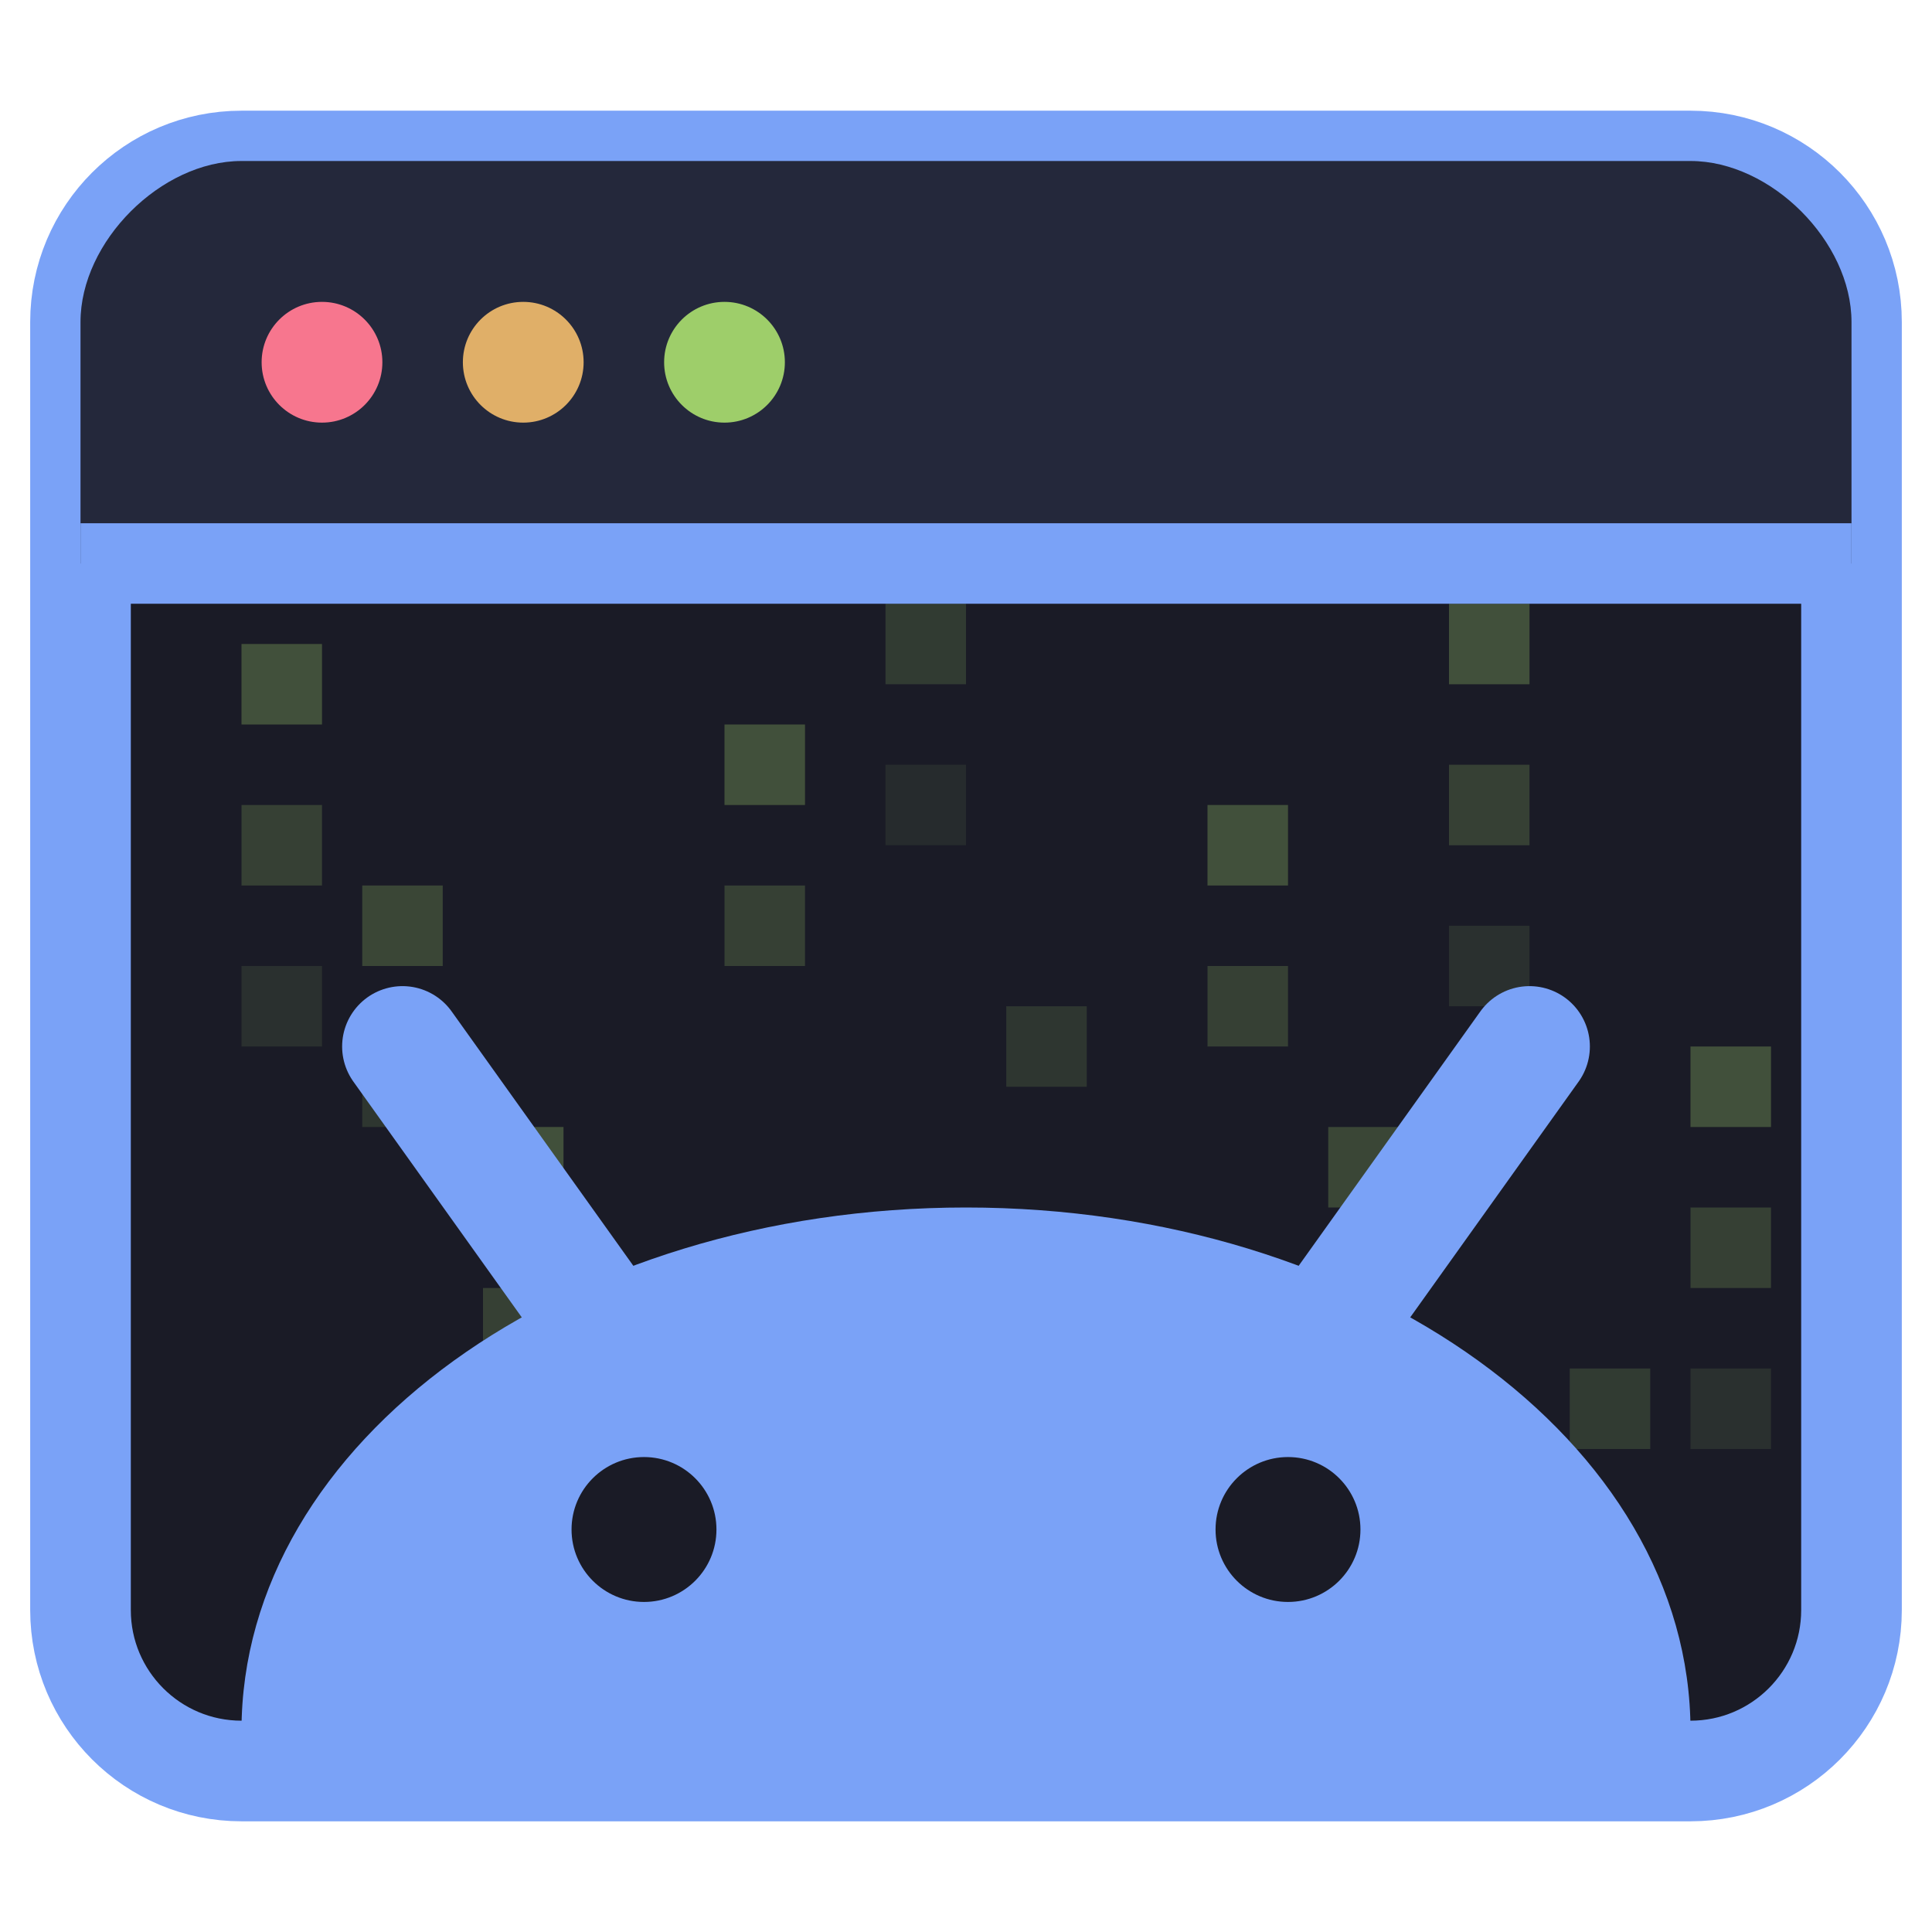
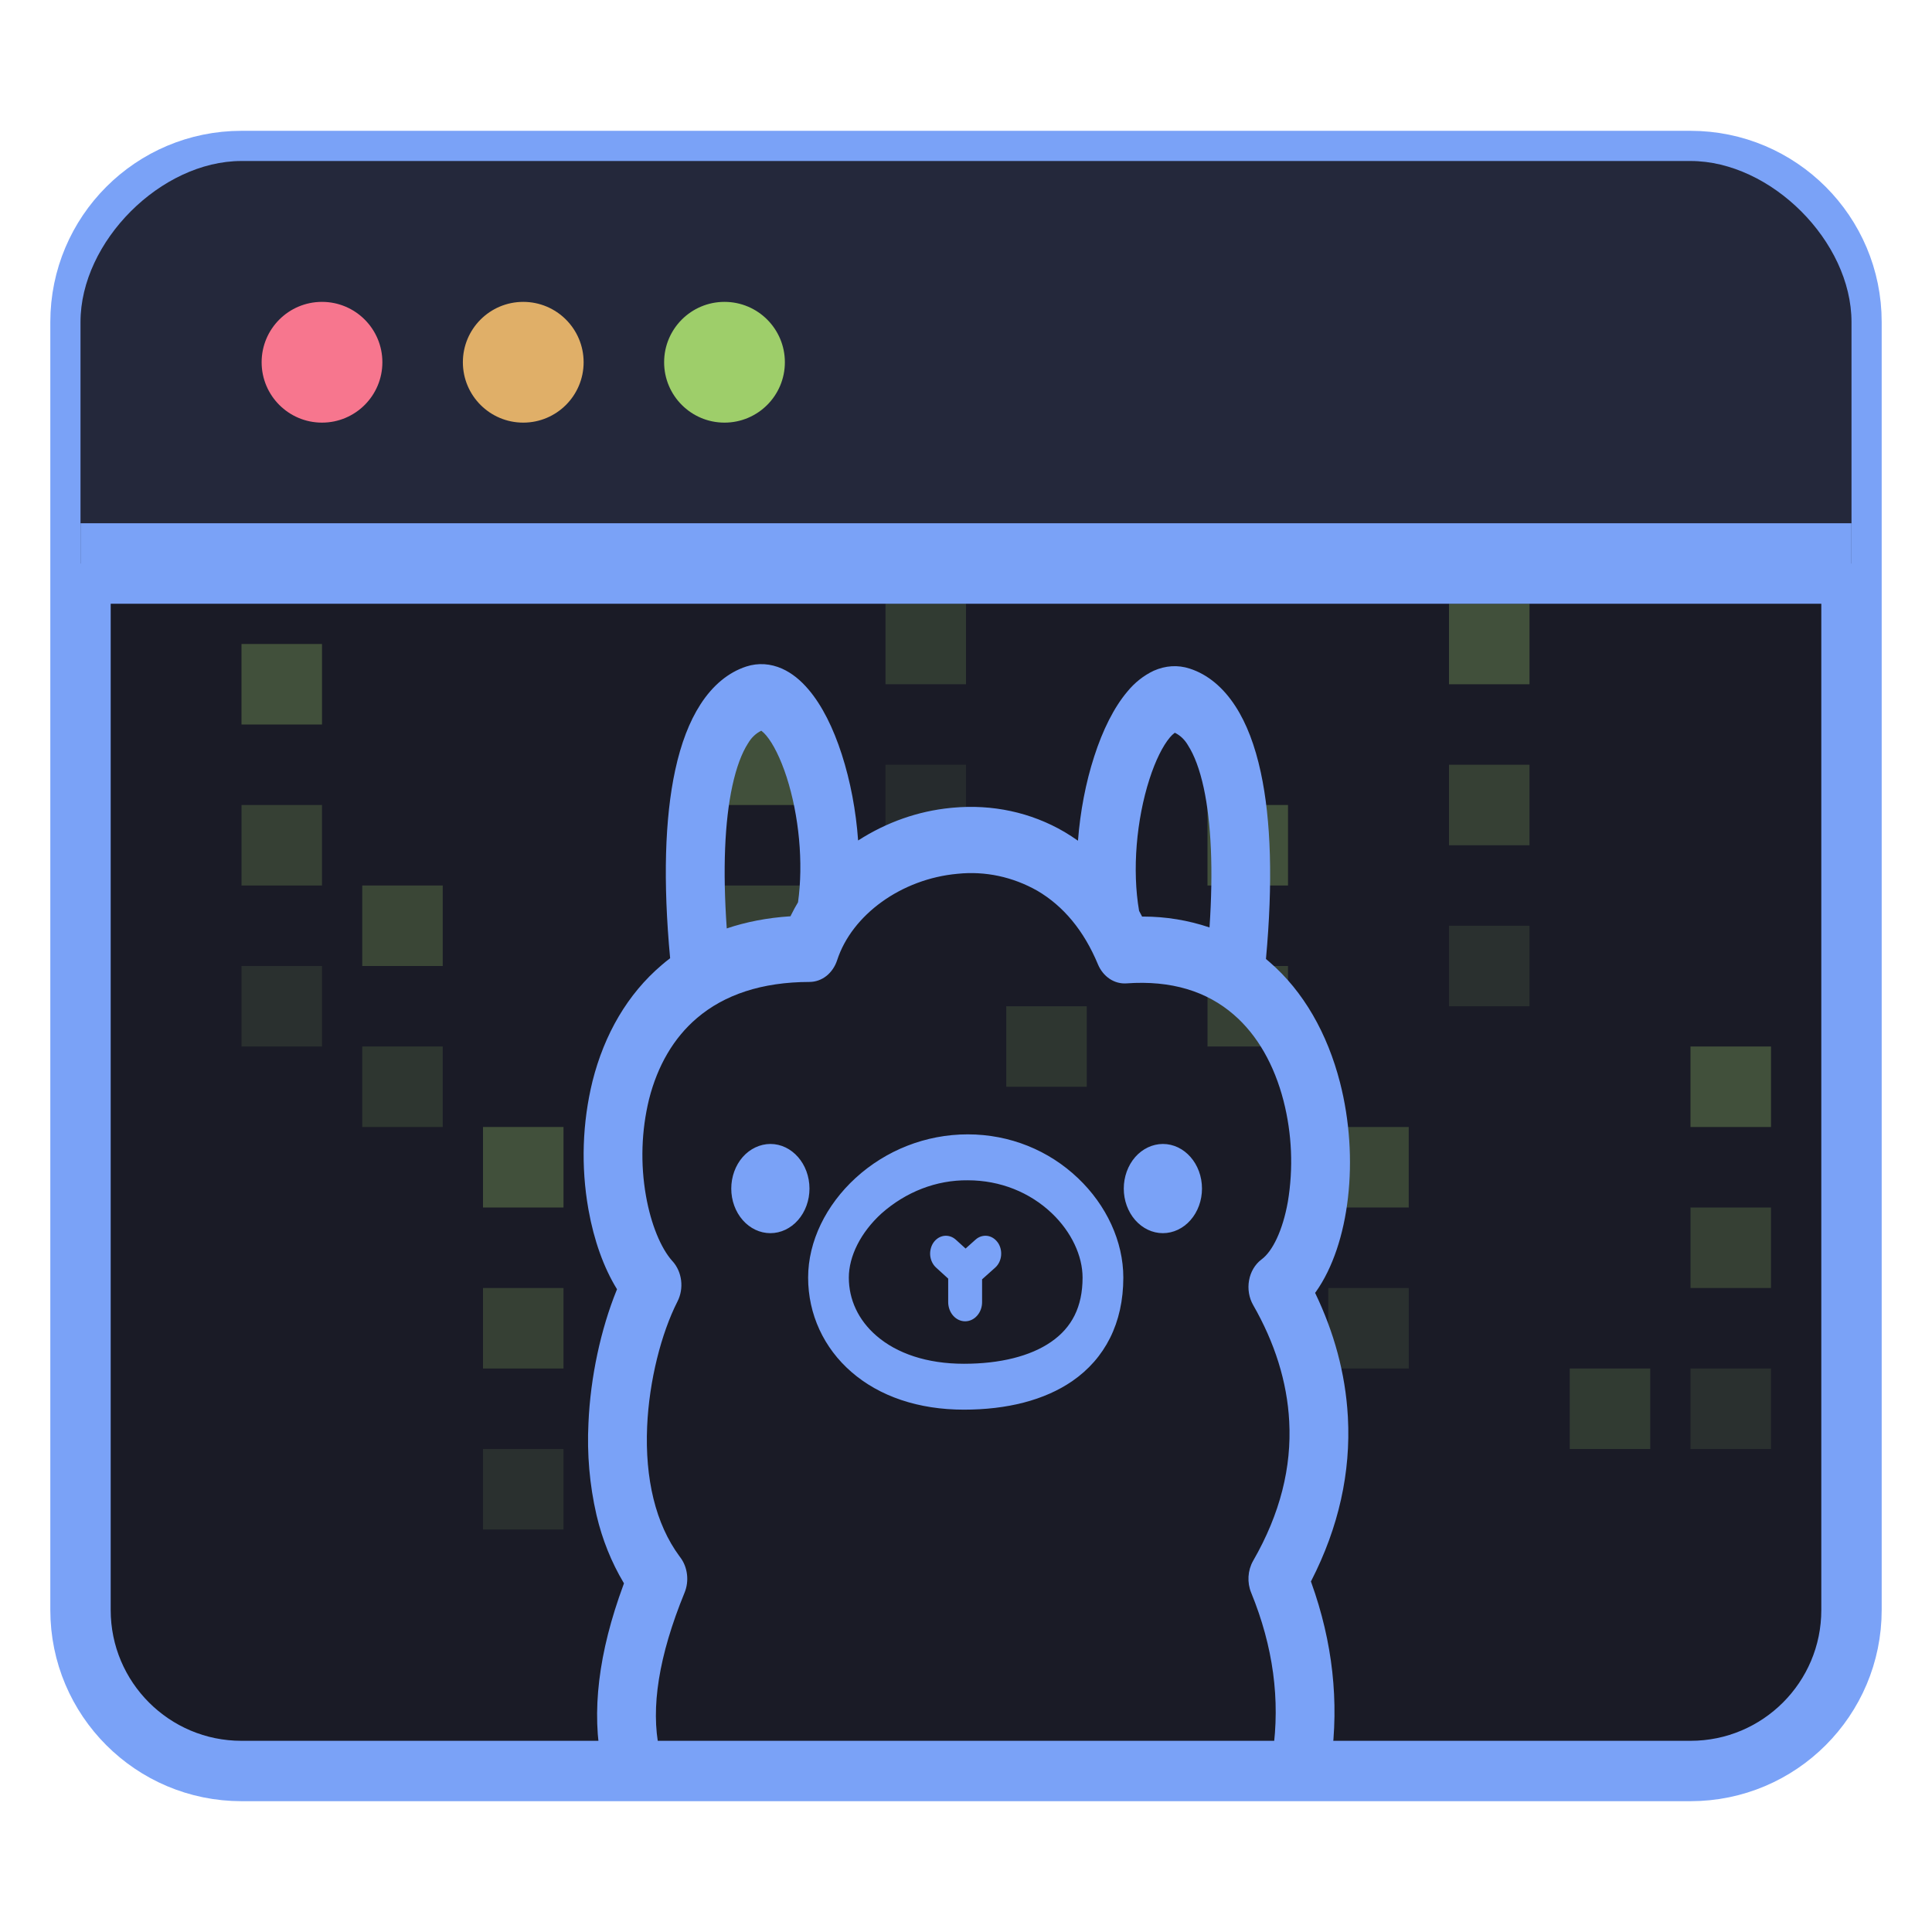
<svg xmlns="http://www.w3.org/2000/svg" viewBox="0 0 48 48">
  <defs>
    <clipPath id="contentClip">
      <rect x="2" y="14" width="44" height="30" />
    </clipPath>
  </defs>
-   <rect x="2" y="4" width="44" height="40" rx="4" fill="#1a1b26" stroke="#7aa2f7" stroke-width="2.5" />
+   <rect x="2" y="4" width="44" height="40" rx="4" fill="#1a1b26" stroke="#7aa2f7" stroke-width="1.5" />
  <g clip-path="url(#contentClip)" fill="#9ece6a" opacity="0.3">
    <rect x="6" y="16" width="2" height="2" />
    <rect x="6" y="20" width="2" height="2" opacity="0.7" />
    <rect x="6" y="24" width="2" height="2" opacity="0.4" />
    <rect x="9" y="22" width="2" height="2" opacity="0.8" />
    <rect x="9" y="26" width="2" height="2" opacity="0.5" />
    <rect x="12" y="28" width="2" height="2" />
    <rect x="12" y="32" width="2" height="2" opacity="0.7" />
    <rect x="12" y="36" width="2" height="2" opacity="0.4" />
    <rect x="18" y="18" width="2" height="2" />
    <rect x="18" y="22" width="2" height="2" opacity="0.7" />
    <rect x="22" y="15" width="2" height="2" opacity="0.6" />
    <rect x="22" y="19" width="2" height="2" opacity="0.3" />
    <rect x="25" y="25" width="2" height="2" opacity="0.5" />
    <rect x="30" y="20" width="2" height="2" />
    <rect x="30" y="24" width="2" height="2" opacity="0.7" />
    <rect x="33" y="28" width="2" height="2" opacity="0.8" />
    <rect x="33" y="32" width="2" height="2" opacity="0.4" />
    <rect x="36" y="15" width="2" height="2" />
    <rect x="36" y="19" width="2" height="2" opacity="0.7" />
    <rect x="36" y="23" width="2" height="2" opacity="0.4" />
    <rect x="39" y="34" width="2" height="2" opacity="0.6" />
    <rect x="42" y="26" width="2" height="2" />
    <rect x="42" y="30" width="2" height="2" opacity="0.7" />
    <rect x="42" y="34" width="2" height="2" opacity="0.4" />
  </g>
  <path d="M 2 8 C 2 6 4 4 6 4 L 42 4 C 44 4 46 6 46 8 L 46 14 L 2 14 Z" fill="#24283b" />
  <line x1="2" y1="14" x2="46" y2="14" stroke="#7aa2f7" stroke-width="2" />
  <circle cx="8" cy="9" r="1.5" fill="#f7768e" />
  <circle cx="13" cy="9" r="1.5" fill="#e0af68" />
  <circle cx="18" cy="9" r="1.5" fill="#9ece6a" />
-   <g transform="translate(24, 43)">
-     <path d="M -18 0 A 18 13 0 0 1 18 0 Z" fill="#7aa2f7" />
-     <circle cx="-8" cy="-5" r="1.8" fill="#1a1b26" />
-     <circle cx="8" cy="-5" r="1.8" fill="#1a1b26" />
-     <line x1="-9" y1="-10" x2="-14" y2="-17" stroke="#7aa2f7" stroke-width="3" stroke-linecap="round" />
-     <line x1="9" y1="-10" x2="14" y2="-17" stroke="#7aa2f7" stroke-width="3" stroke-linecap="round" />
+   <g transform="translate(14.5, 16.5) scale(1.12)" fill="#7aa2f7">
+     <path fill-rule="evenodd" clip-rule="evenodd" d="M4.405 0.102C4.621 0.199 4.816 0.358 4.993 0.568C5.288 0.916 5.537 1.413 5.727 2.003C5.918 2.596 6.042 3.253 6.089 3.912C6.719 3.507 7.418 3.261 8.138 3.19L8.189 3.185C9.059 3.105 9.919 3.284 10.669 3.724C10.77 3.784 10.869 3.849 10.966 3.917C11.016 3.27 11.138 2.628 11.326 2.049C11.516 1.458 11.765 0.961 12.059 0.612C12.223 0.41 12.425 0.251 12.648 0.146C12.905 0.033 13.178 0.012 13.444 0.099C13.845 0.228 14.189 0.517 14.46 0.936C14.708 1.319 14.894 1.81 15.021 2.399C15.251 3.46 15.291 4.857 15.136 6.541L15.189 6.586L15.215 6.608C15.972 7.262 16.499 8.195 16.778 9.278C17.213 10.968 16.994 12.863 16.244 13.924L16.226 13.947L16.228 13.951C16.645 14.817 16.898 15.731 16.952 16.678L16.954 16.712C17.018 17.922 16.754 19.14 16.14 20.337L16.133 20.348L16.143 20.376C16.615 21.69 16.763 23.014 16.581 24.337L16.575 24.381C16.547 24.574 16.453 24.747 16.312 24.861C16.172 24.975 15.998 25.022 15.828 24.99C15.744 24.975 15.663 24.942 15.59 24.891C15.518 24.841 15.454 24.774 15.404 24.696C15.354 24.618 15.318 24.529 15.298 24.435C15.278 24.341 15.275 24.243 15.288 24.147C15.455 22.973 15.298 21.796 14.808 20.598C14.762 20.487 14.742 20.364 14.749 20.242C14.756 20.119 14.79 20.001 14.848 19.897L14.852 19.89C15.456 18.84 15.706 17.811 15.652 16.8C15.606 15.914 15.327 15.045 14.852 14.217C14.76 14.056 14.727 13.86 14.761 13.671C14.794 13.483 14.892 13.317 15.032 13.21L15.041 13.203C15.284 13.022 15.508 12.561 15.621 11.93C15.746 11.185 15.713 10.416 15.526 9.687C15.321 8.892 14.946 8.228 14.421 7.775C13.826 7.259 13.038 7.01 12.041 7.082C11.911 7.091 11.781 7.056 11.668 6.981C11.556 6.906 11.465 6.794 11.409 6.66C11.095 5.904 10.637 5.363 10.066 5.028C9.518 4.717 8.904 4.587 8.294 4.651C7.049 4.763 5.951 5.561 5.624 6.567C5.578 6.708 5.495 6.83 5.386 6.917C5.277 7.003 5.147 7.049 5.014 7.05C3.947 7.052 3.121 7.336 2.517 7.849C1.995 8.292 1.639 8.911 1.451 9.653C1.281 10.351 1.258 11.086 1.383 11.796C1.495 12.43 1.714 12.955 1.965 13.238L1.973 13.246C2.185 13.481 2.23 13.848 2.082 14.138C1.722 14.845 1.453 15.898 1.409 16.911C1.359 18.068 1.595 19.072 2.128 19.793L2.144 19.814C2.225 19.921 2.276 20.051 2.293 20.191C2.31 20.329 2.291 20.471 2.239 20.598C1.663 22.003 1.486 23.157 1.677 24.067C1.711 24.256 1.68 24.452 1.588 24.615C1.497 24.778 1.353 24.893 1.188 24.937C1.022 24.982 0.848 24.951 0.703 24.851C0.557 24.752 0.451 24.592 0.408 24.405C0.165 23.248 0.33 21.923 0.881 20.43L0.895 20.39L0.887 20.377C0.616 19.922 0.414 19.419 0.289 18.889L0.284 18.868C0.132 18.206 0.073 17.522 0.107 16.839C0.151 15.805 0.385 14.746 0.729 13.896L0.741 13.867L0.739 13.864C0.446 13.389 0.229 12.781 0.109 12.109L0.104 12.081C-0.061 11.143 -0.029 10.174 0.197 9.252C0.459 8.212 0.974 7.319 1.733 6.674C1.793 6.622 1.856 6.571 1.919 6.524C1.76 4.827 1.8 3.421 2.031 2.353C2.158 1.765 2.345 1.274 2.593 0.891C2.863 0.473 3.207 0.184 3.608 0.053C3.874 -0.033 4.148 -0.013 4.405 0.102ZM8.521 10.431C9.457 10.431 10.321 10.787 10.967 11.403C11.597 12.002 11.972 12.806 11.972 13.608C11.972 14.617 11.566 15.403 10.839 15.905C10.219 16.331 9.388 16.538 8.436 16.538C7.427 16.538 6.565 16.244 5.943 15.704C5.326 15.17 4.98 14.42 4.98 13.608C4.98 12.804 5.378 11.997 6.036 11.396C6.704 10.786 7.586 10.431 8.521 10.431ZM8.521 11.45C7.827 11.443 7.152 11.703 6.605 12.188C6.144 12.609 5.883 13.137 5.883 13.609C5.883 14.095 6.093 14.551 6.493 14.897C6.948 15.292 7.617 15.52 8.436 15.52C9.235 15.52 9.909 15.353 10.368 15.036C10.831 14.718 11.068 14.256 11.068 13.608C11.068 13.127 10.822 12.596 10.385 12.18C9.901 11.72 9.245 11.45 8.521 11.45ZM9.183 12.825L9.187 12.829C9.307 13.001 9.282 13.25 9.131 13.386L8.839 13.647V14.154C8.839 14.267 8.799 14.375 8.728 14.454C8.658 14.534 8.562 14.578 8.463 14.578C8.364 14.578 8.269 14.534 8.198 14.454C8.128 14.375 8.088 14.267 8.087 14.154V13.631L7.816 13.384C7.78 13.351 7.751 13.311 7.729 13.265C7.707 13.22 7.693 13.169 7.688 13.118C7.683 13.066 7.688 13.014 7.701 12.964C7.714 12.914 7.735 12.867 7.764 12.827C7.823 12.745 7.908 12.693 8.001 12.682C8.093 12.672 8.186 12.703 8.258 12.769L8.473 12.964L8.693 12.767C8.765 12.702 8.857 12.672 8.949 12.682C9.04 12.693 9.124 12.744 9.183 12.825ZM4.143 10.644C4.621 10.644 5.01 11.087 5.01 11.634C5.01 11.896 4.919 12.147 4.756 12.333C4.594 12.518 4.373 12.623 4.142 12.623C3.912 12.623 3.691 12.518 3.529 12.333C3.366 12.147 3.275 11.896 3.275 11.635C3.275 11.373 3.366 11.121 3.528 10.935C3.691 10.75 3.913 10.645 4.143 10.644ZM12.849 10.644C13.329 10.644 13.717 11.087 13.717 11.634C13.717 11.896 13.626 12.147 13.463 12.333C13.301 12.518 13.08 12.623 12.849 12.623C12.619 12.623 12.399 12.518 12.236 12.333C12.073 12.147 11.982 11.896 11.982 11.635C11.982 11.373 12.073 11.121 12.235 10.935C12.398 10.75 12.619 10.645 12.849 10.644ZM3.94 1.477L3.937 1.479C3.821 1.537 3.722 1.63 3.652 1.75L3.647 1.757C3.509 1.971 3.389 2.287 3.299 2.702C3.129 3.488 3.083 4.555 3.175 5.863C3.605 5.718 4.074 5.627 4.579 5.594L4.589 5.593L4.608 5.554C4.654 5.461 4.703 5.371 4.756 5.283C4.879 4.407 4.778 3.36 4.503 2.505C4.369 2.092 4.206 1.767 4.05 1.582C4.018 1.543 3.982 1.509 3.943 1.479L3.94 1.477ZM13.114 1.523L13.112 1.524C13.073 1.553 13.037 1.587 13.005 1.626C12.849 1.811 12.685 2.137 12.552 2.551C12.262 3.453 12.165 4.569 12.322 5.474L12.38 5.584L12.388 5.6H12.418C12.915 5.6 13.408 5.681 13.884 5.841C13.97 4.563 13.922 3.519 13.756 2.747C13.666 2.333 13.546 2.017 13.407 1.802L13.403 1.795C13.333 1.675 13.234 1.581 13.118 1.524L13.114 1.523Z" />
  </g>
</svg>
